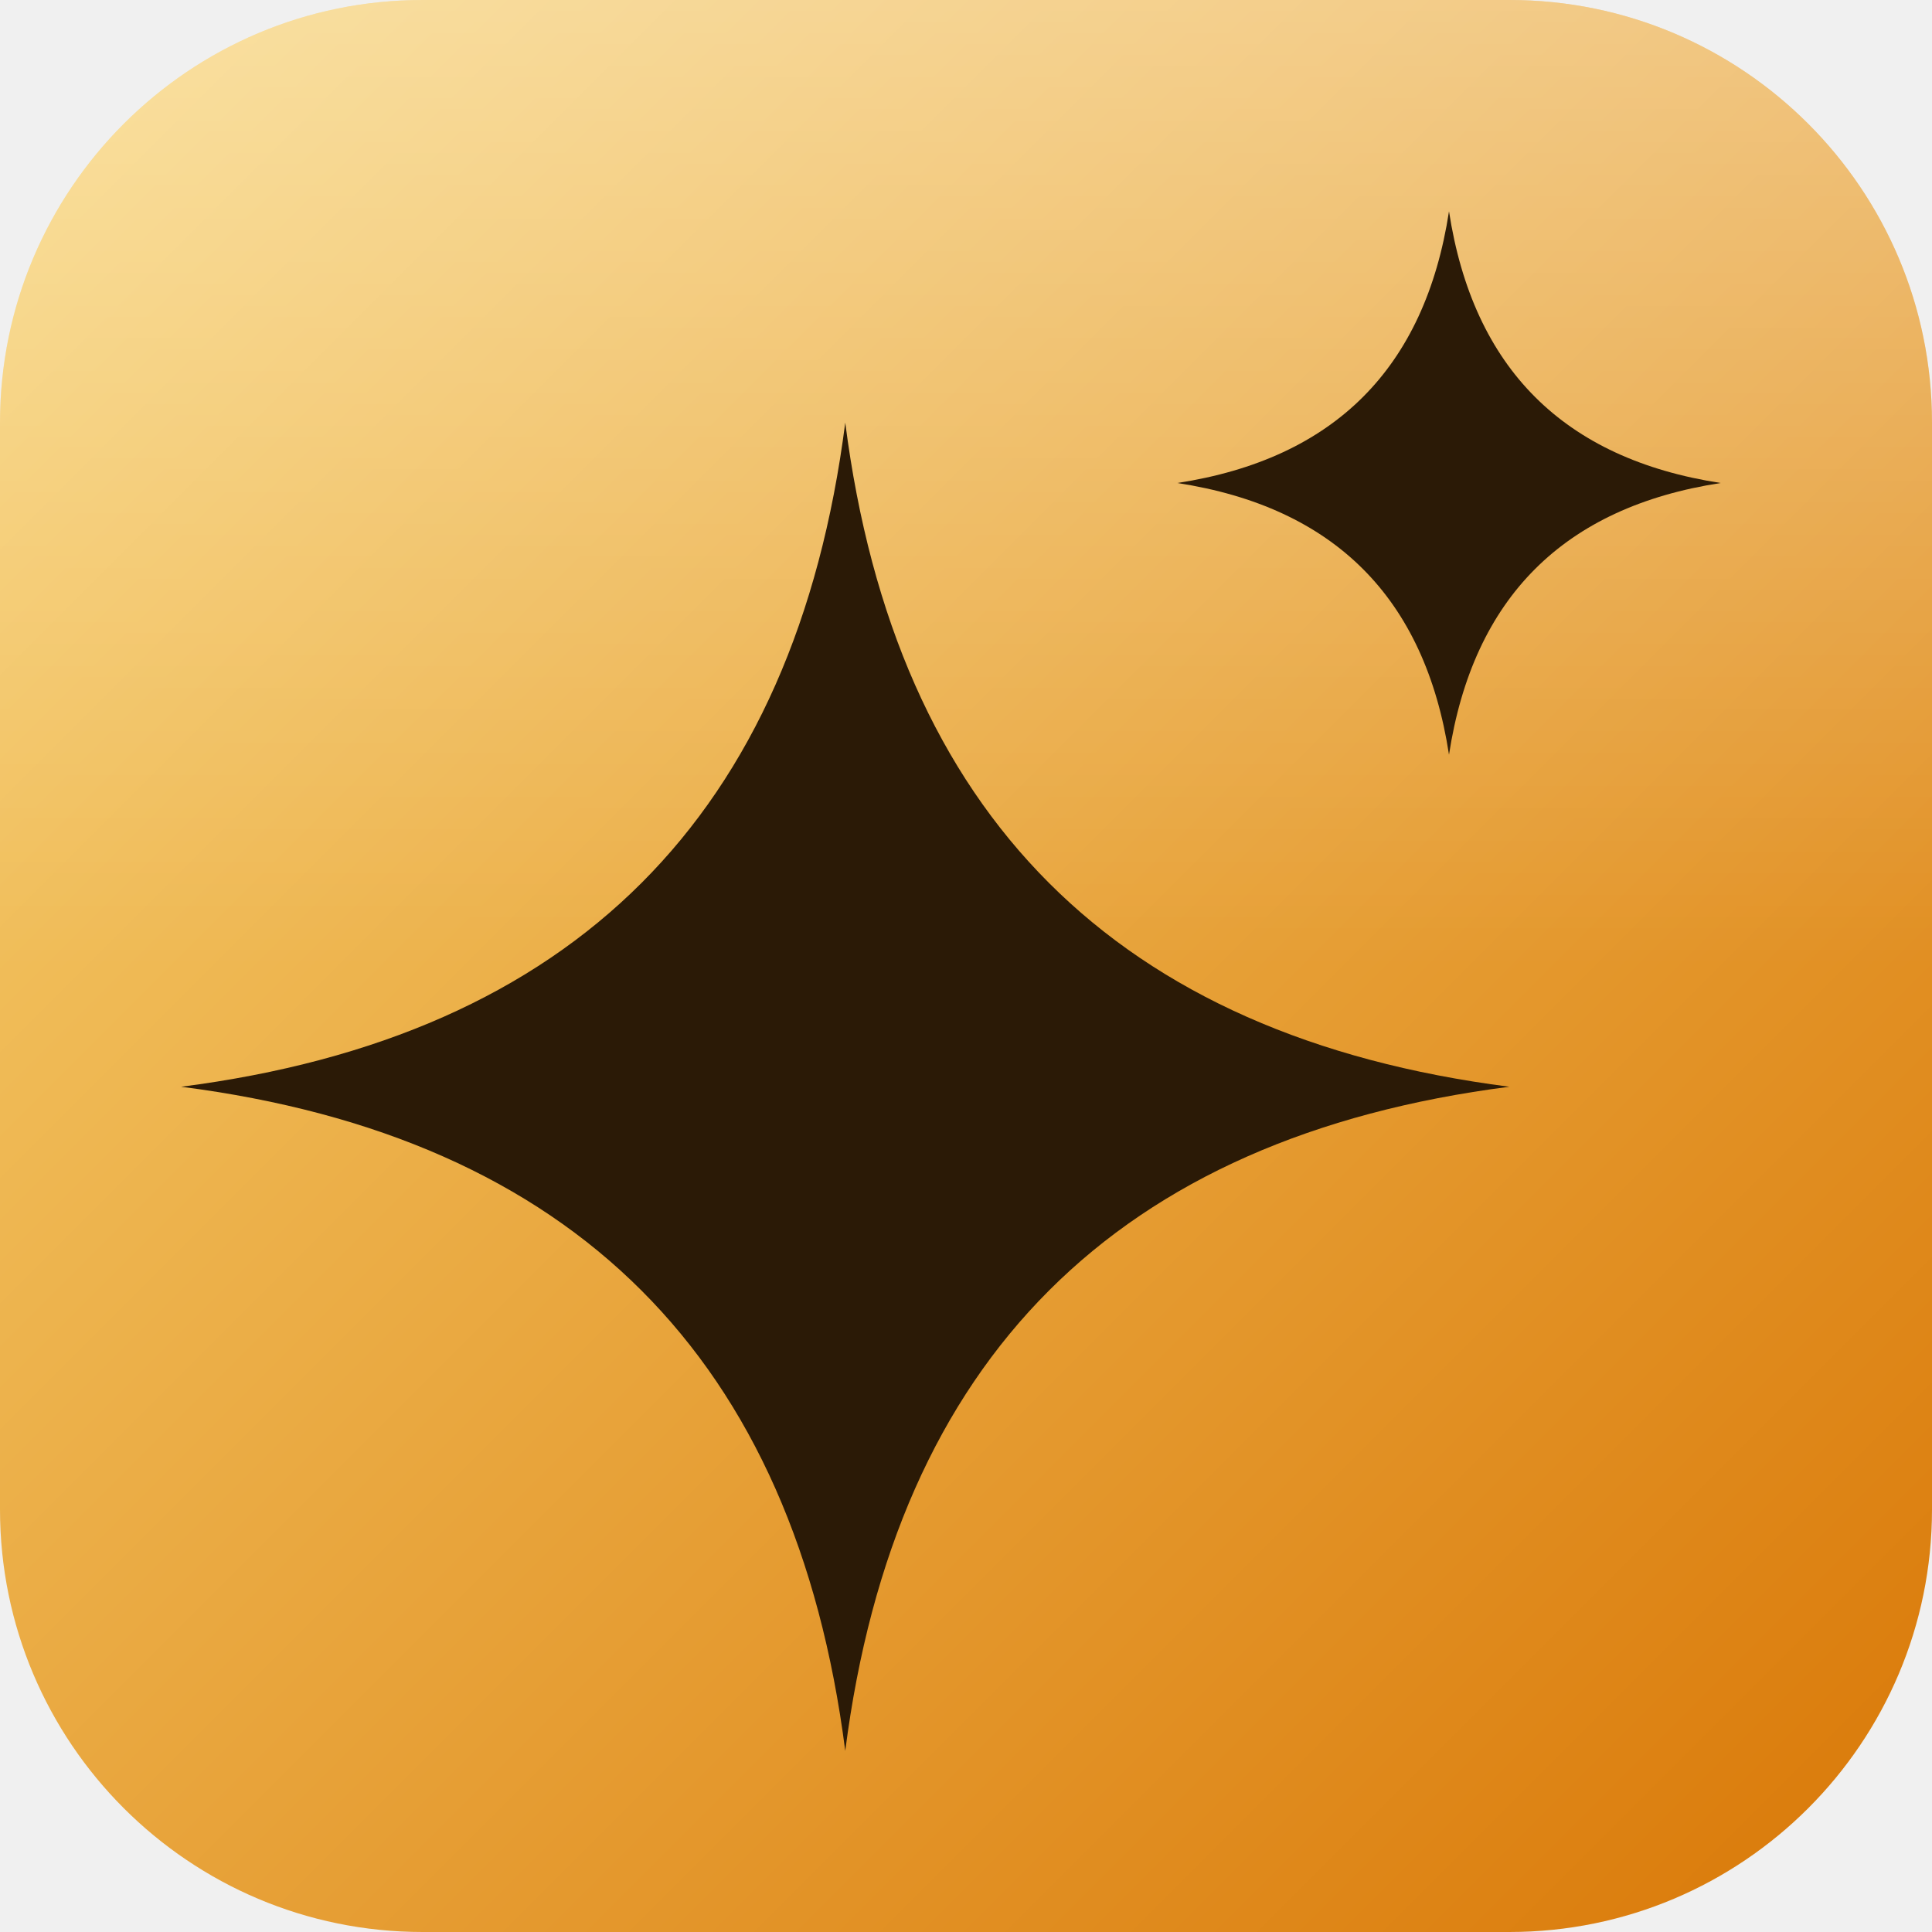
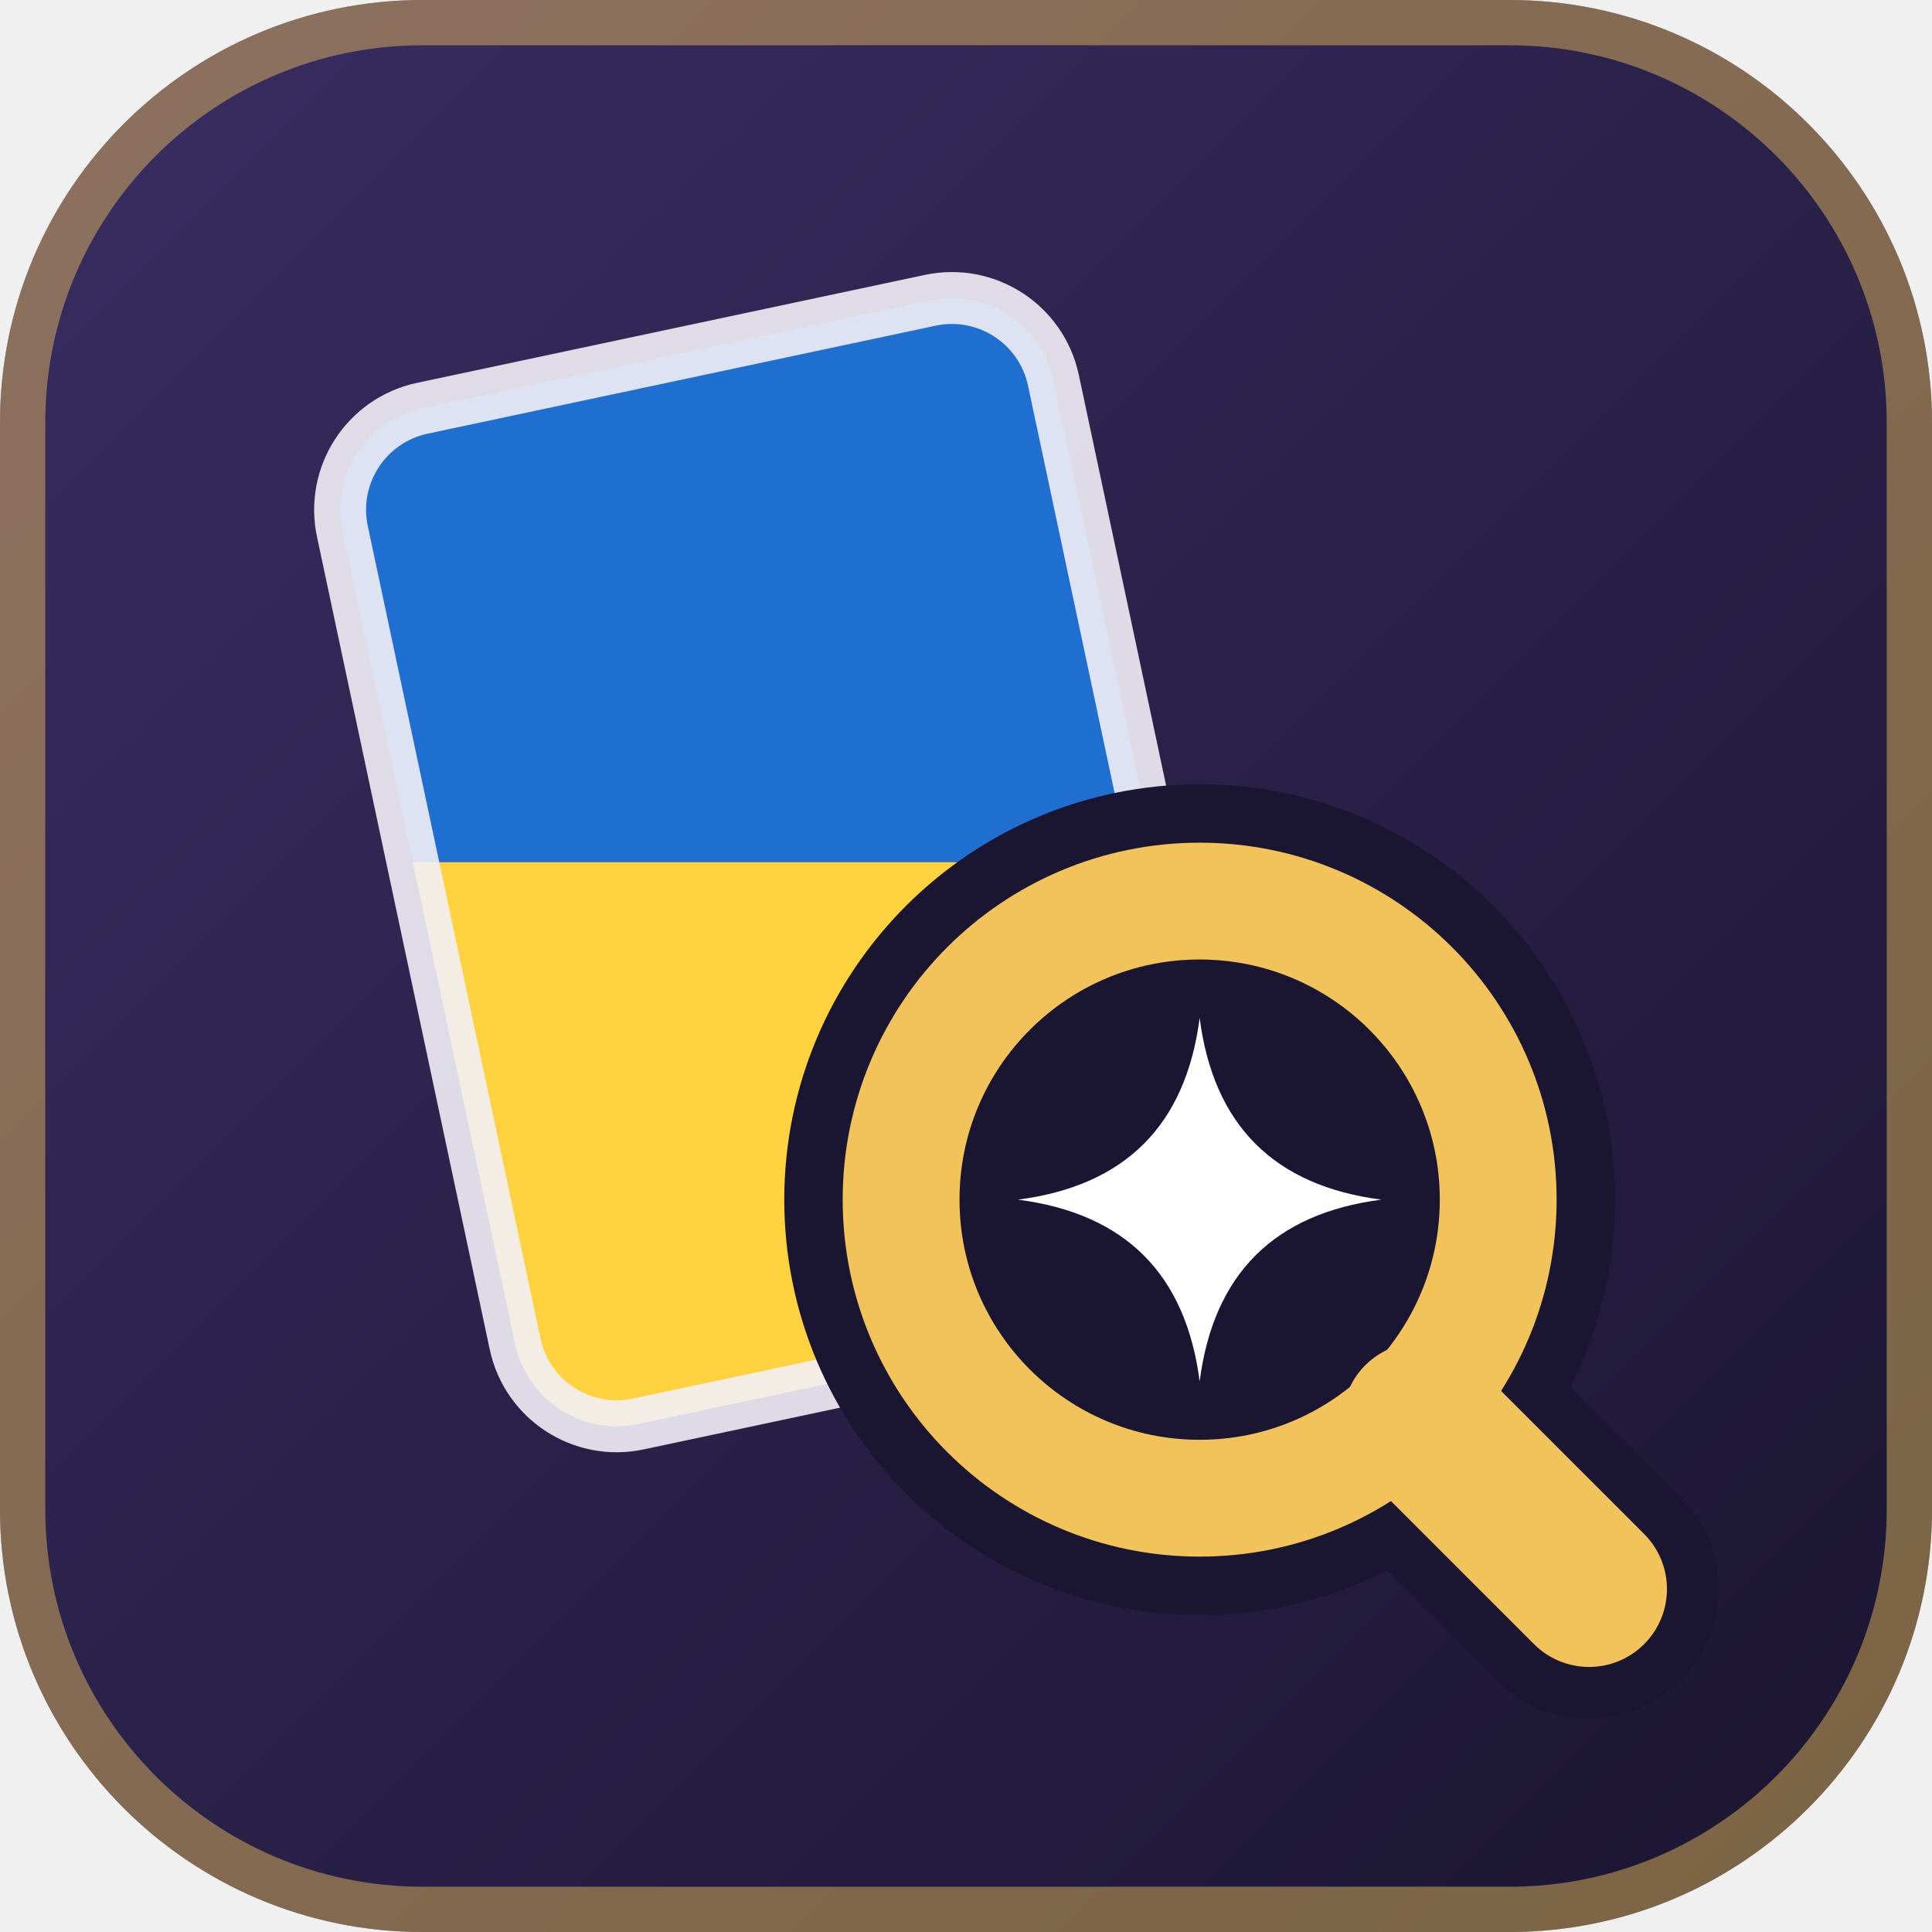
<svg xmlns="http://www.w3.org/2000/svg" viewBox="0 0 64 64">
  <defs>
    <linearGradient id="bg" x1="0" y1="0" x2="1" y2="1">
-       <stop offset="0" stop-color="#f8d474" />
-       <stop offset="1" stop-color="#d97706" />
+       <stop offset="0" stop-color="#3a2d63" />
+       <stop offset="1" stop-color="#1a1530" />
    </linearGradient>
-     <linearGradient id="shine" x1="0" y1="0" x2="0" y2="1">
-       <stop offset="0" stop-color="#fff" stop-opacity=".35" />
-       <stop offset=".5" stop-color="#fff" stop-opacity="0" />
-     </linearGradient>
+     <rect id="card" x="11" y="8" width="28" height="40" rx="4" transform="rotate(-12 25 28)" />
+     <clipPath id="card-clip">
+       <use href="#card" />
+     </clipPath>
  </defs>
  <rect width="64" height="64" rx="14" fill="url(#bg)" />
-   <rect width="64" height="64" rx="14" fill="url(#shine)" />
-   <g fill="#2b1a06">
-     <path d="M28 14 Q30.5 33.5 50 36 Q30.5 38.5 28 58 Q25.5 38.5 6 36 Q25.5 33.5 28 14Z" />
-     <path d="M48 7 Q49.2 14.8 57 16 Q49.2 17.2 48 25 Q46.8 17.2 39 16 Q46.8 14.8 48 7Z" />
+   <rect x=".75" y=".75" width="62.5" height="62.5" rx="13.25" fill="none" stroke="#f2c35b" stroke-opacity=".45" stroke-width="1.5" />
+   <g transform="translate(32 32) scale(.86) translate(-32 -32)">
+     <g clip-path="url(#card-clip)">
+       <rect width="64" height="28" fill="#1f6fd1" />
+       <rect y="28" width="64" height="36" fill="#ffd23f" />
+     </g>
+     <use href="#card" fill="none" stroke="#f2f0f7" stroke-opacity=".9" stroke-width="2" />
+     <g stroke="#1a1530" stroke-linecap="round">
+       <circle cx="41" cy="41" r="11.5" fill="#1a1530" stroke-width="9" />
+       <path d="M49.5 49.5 L56 56" stroke-width="10" />
+     </g>
+     <g stroke="#f2c35b" stroke-linecap="round">
+       <circle cx="41" cy="41" r="11.5" fill="none" stroke-width="4.5" />
+       <path d="M49.5 49.5 L56 56" stroke-width="6" />
+     </g>
+     <path d="M41 34 Q41.8 40.2 48 41 Q41.8 41.8 41 48 Q40.2 41.8 34 41 Q40.2 40.2 41 34Z" fill="#fff" />
  </g>
</svg>
